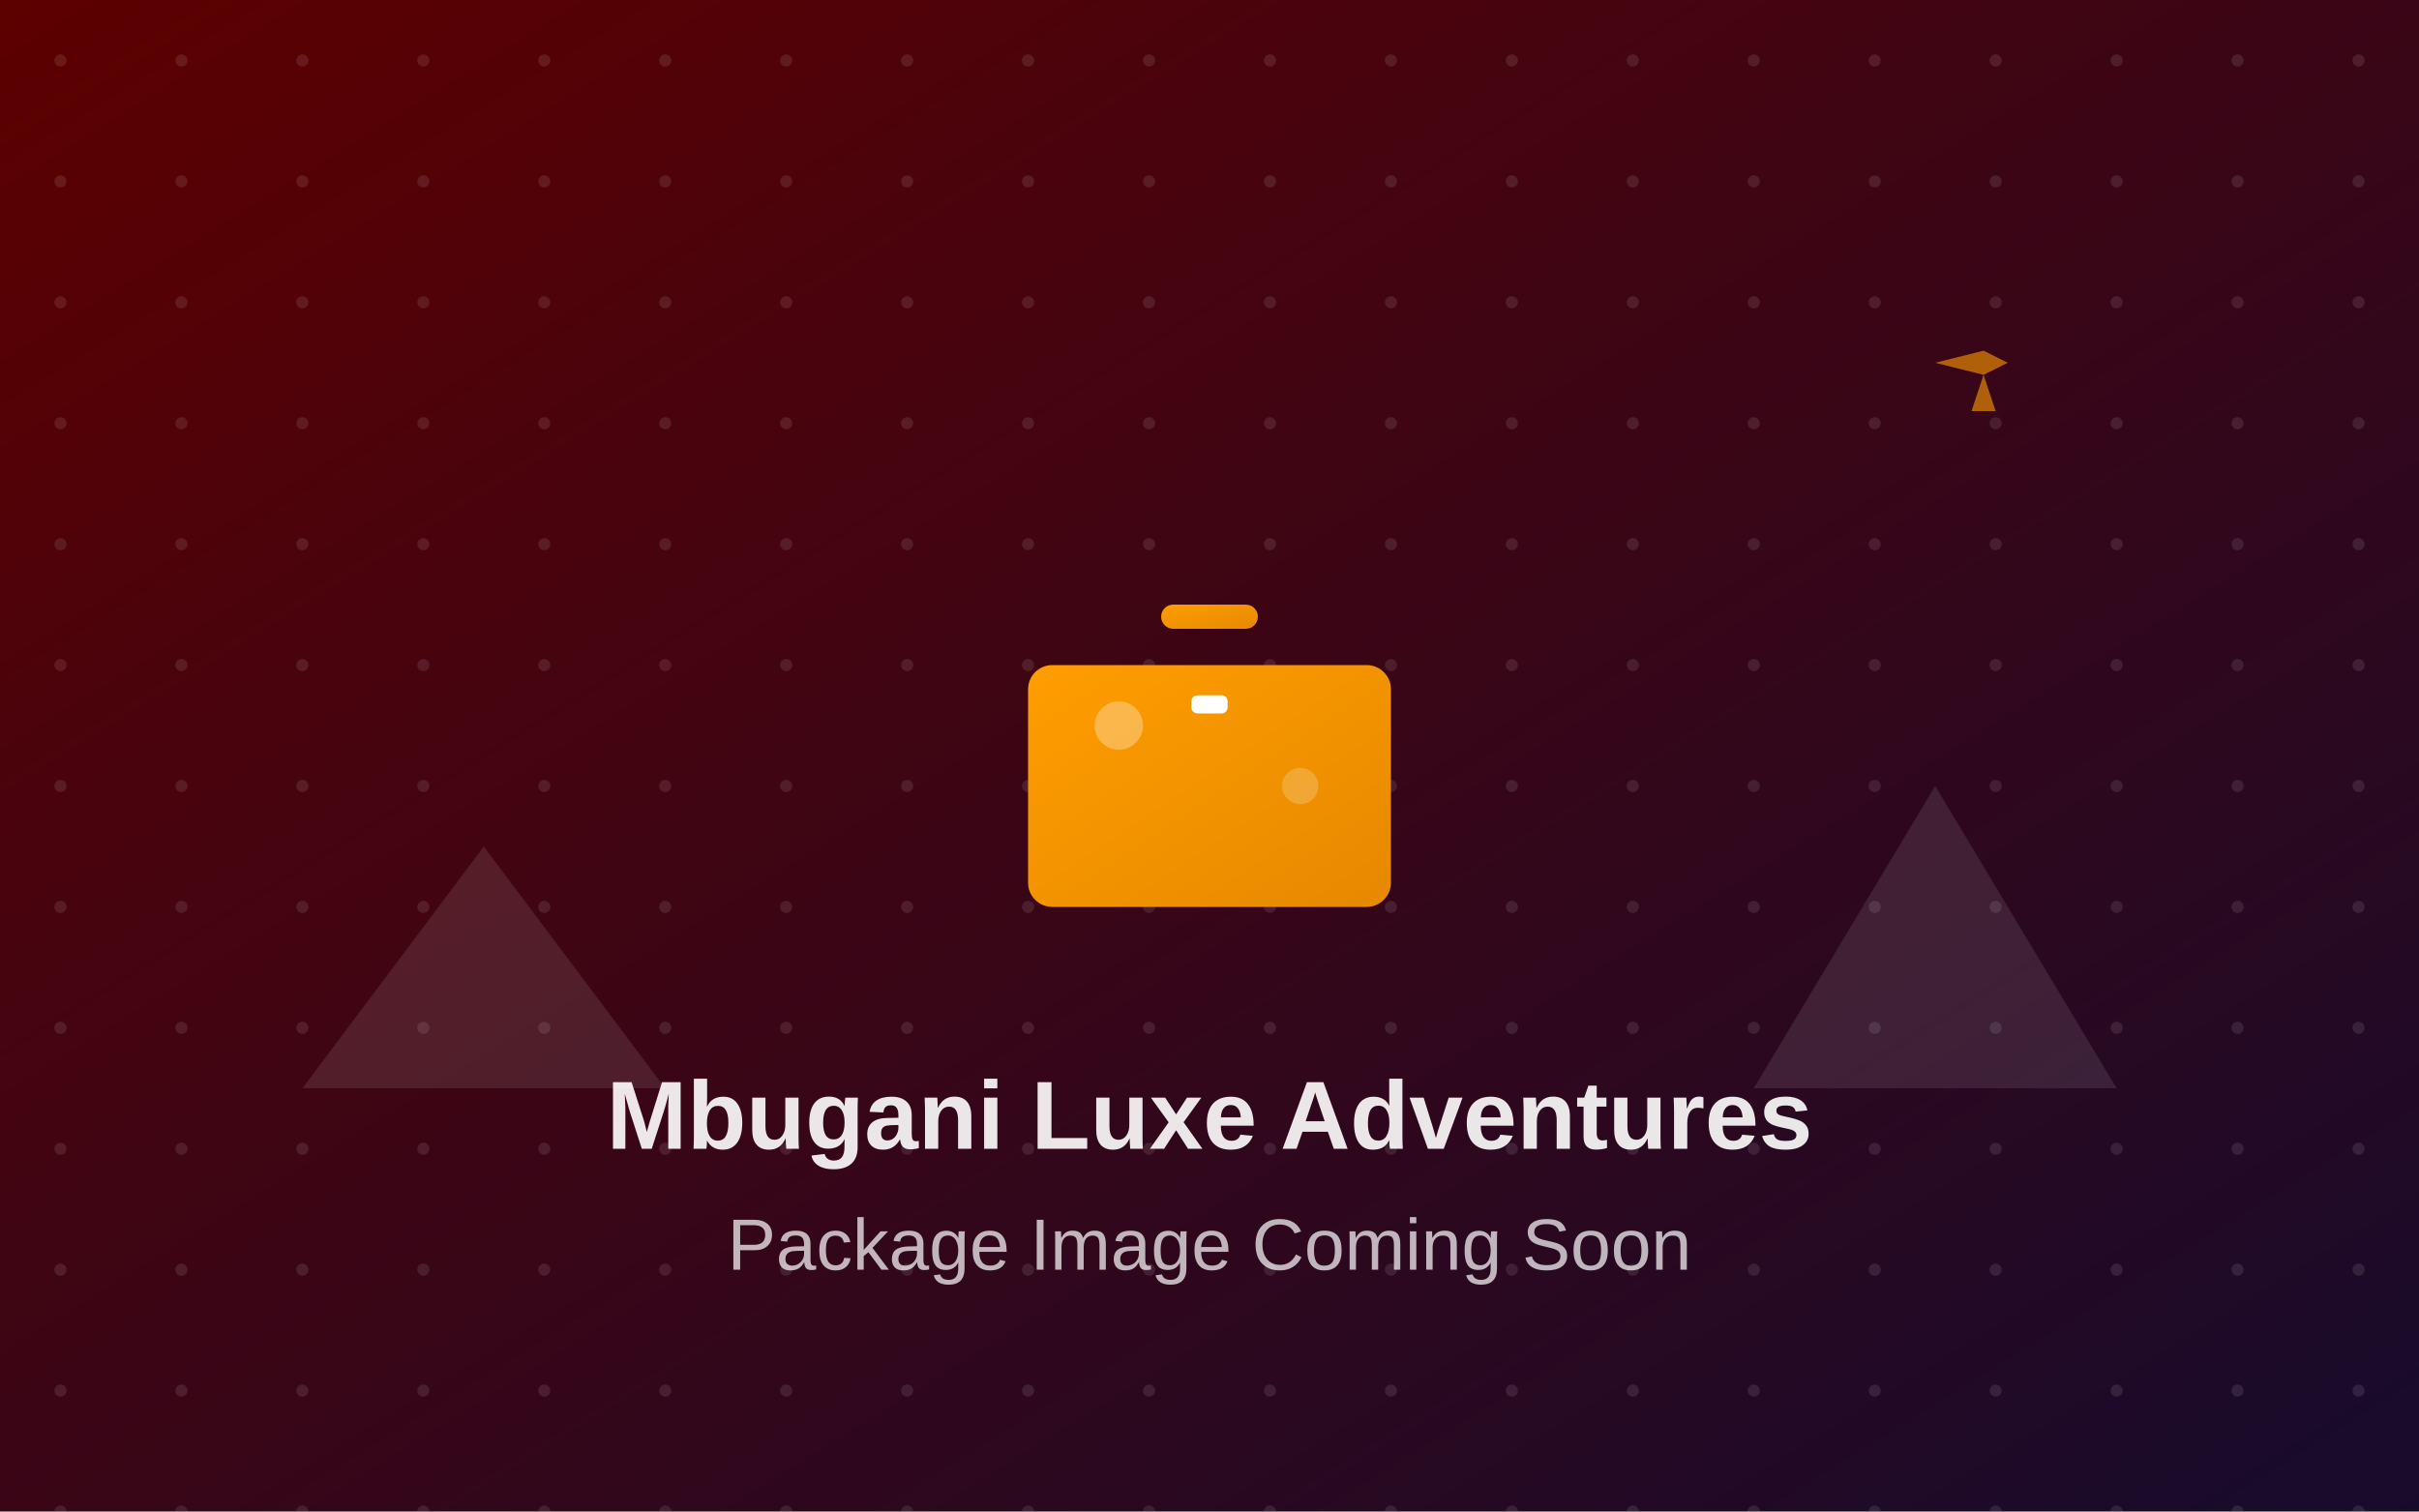
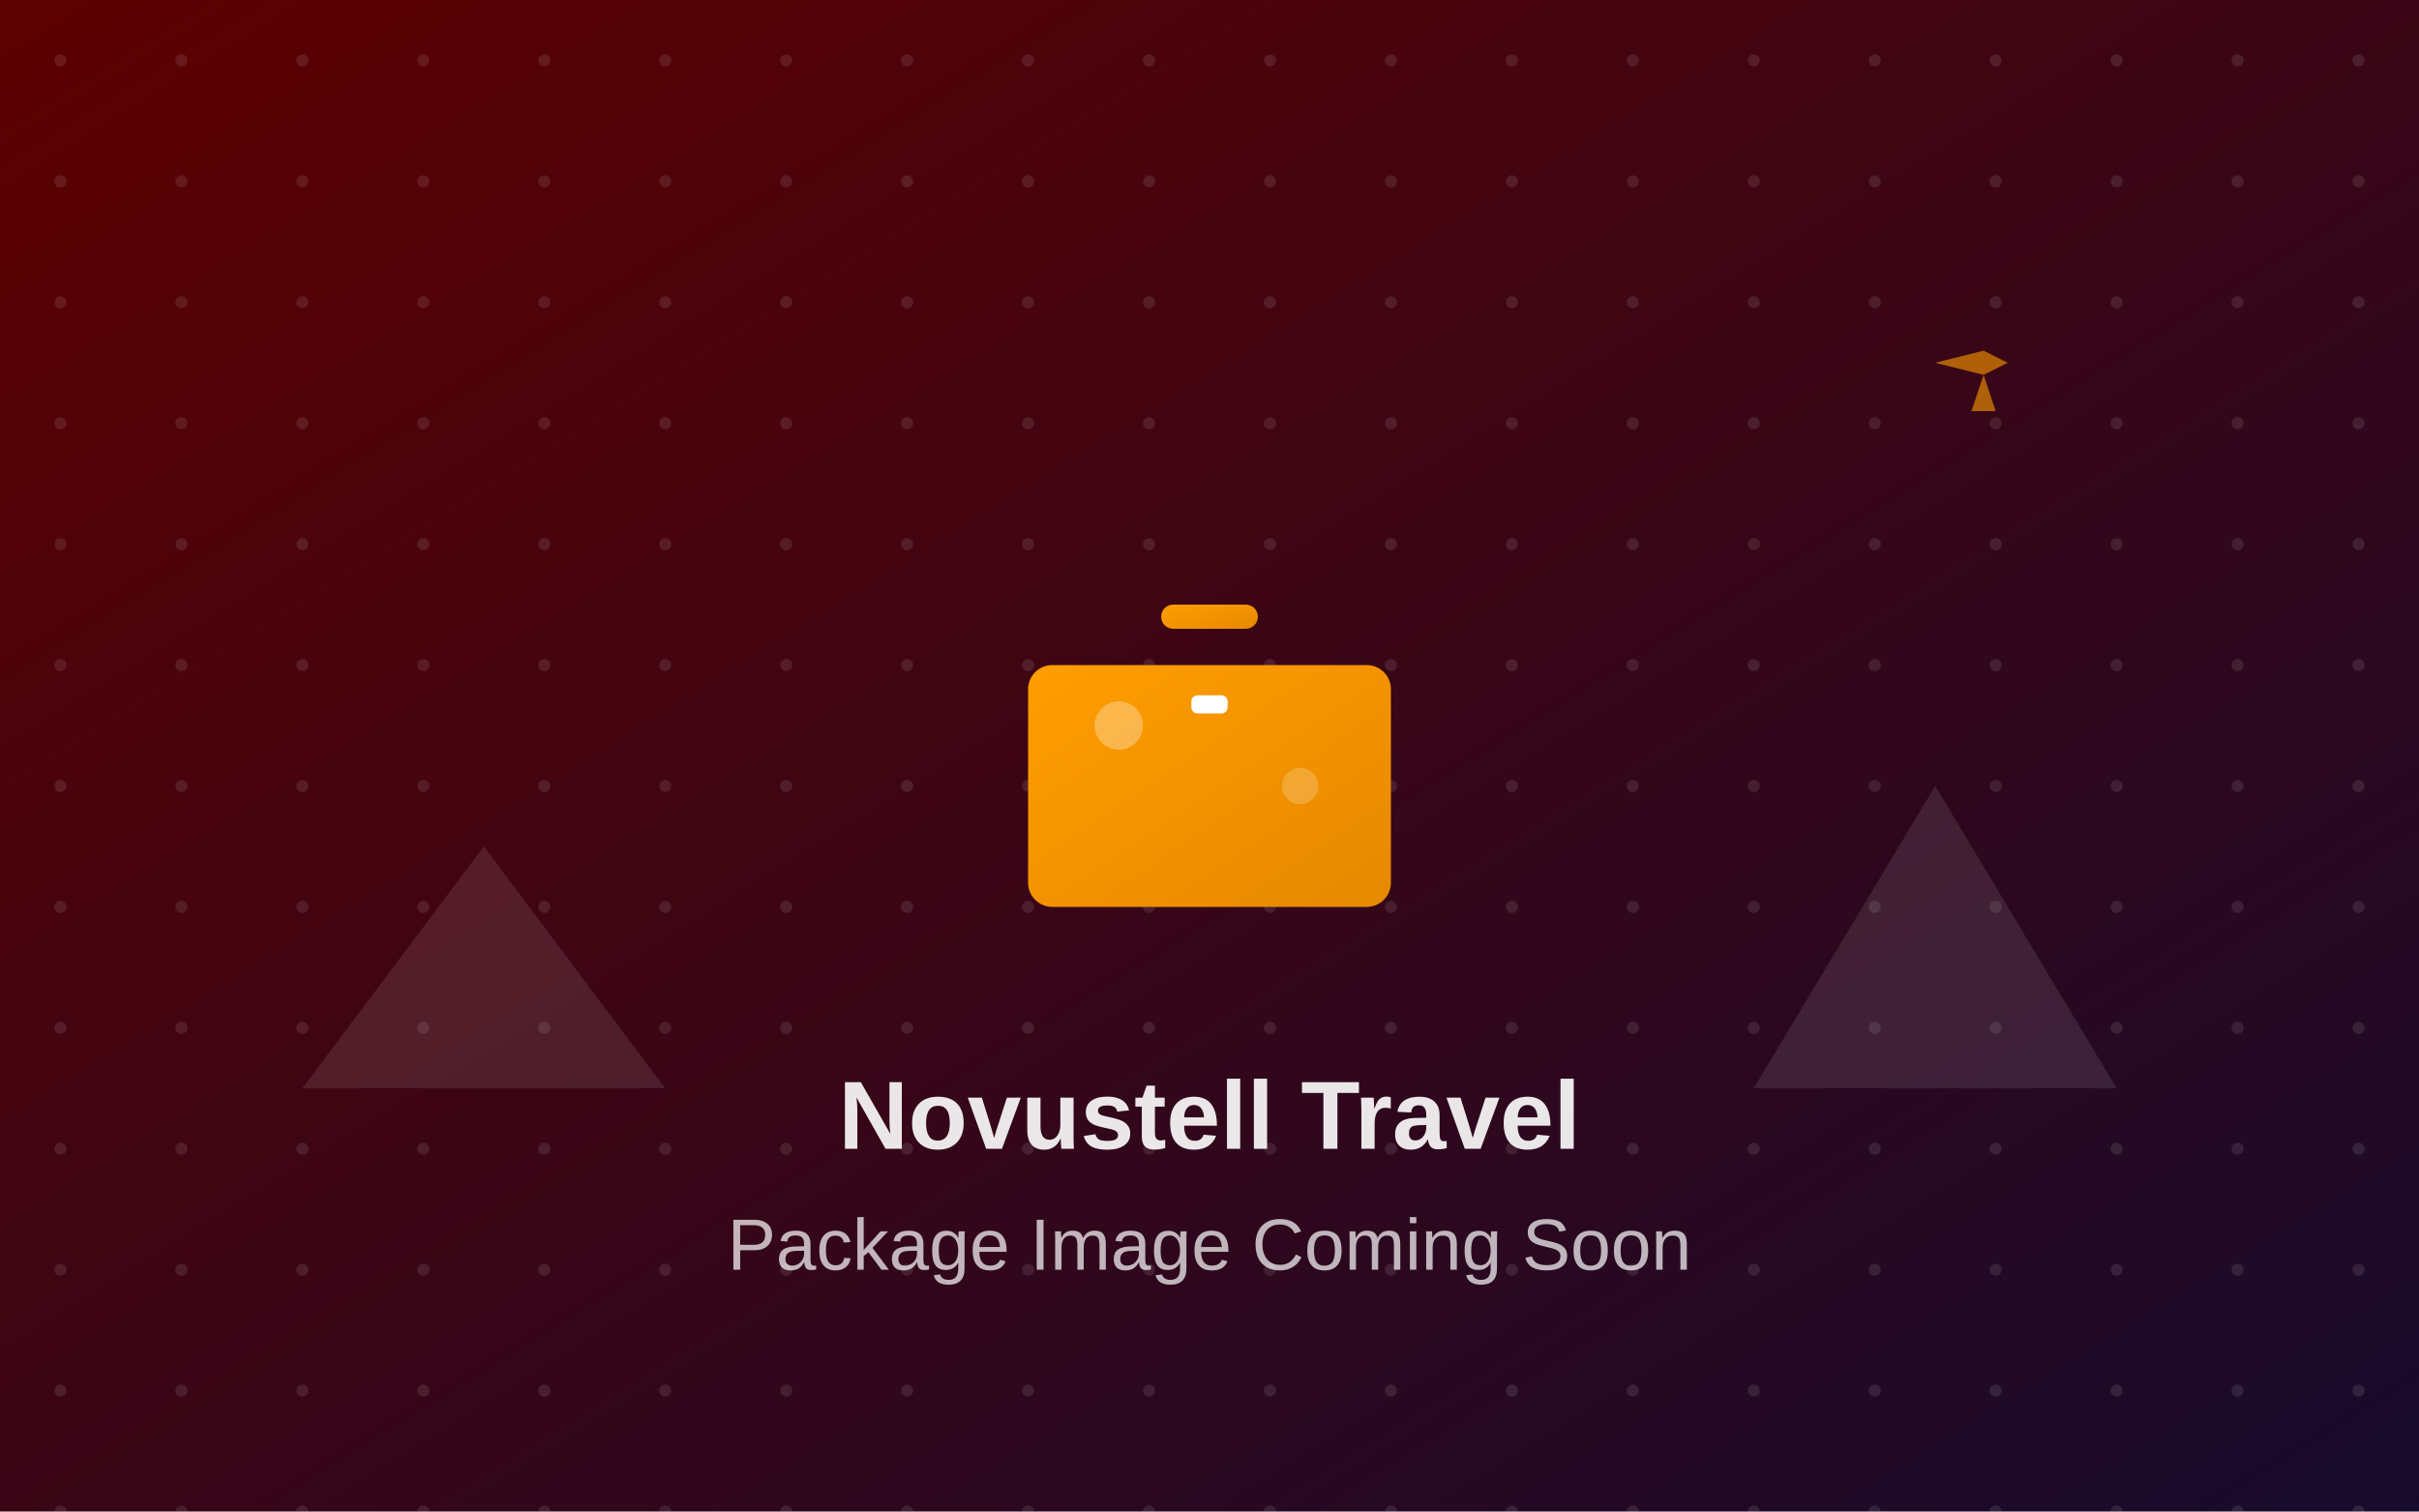
<svg xmlns="http://www.w3.org/2000/svg" width="400" height="250" viewBox="0 0 400 250">
  <defs>
    <linearGradient id="bgGradient" x1="0%" y1="0%" x2="100%" y2="100%">
      <stop offset="0%" style="stop-color:#5d0000;stop-opacity:1" />
      <stop offset="100%" style="stop-color:#170b2c;stop-opacity:1" />
    </linearGradient>
    <linearGradient id="iconGradient" x1="0%" y1="0%" x2="100%" y2="100%">
      <stop offset="0%" style="stop-color:#ff9d00;stop-opacity:1" />
      <stop offset="100%" style="stop-color:#e68900;stop-opacity:1" />
    </linearGradient>
  </defs>
  <rect width="400" height="250" fill="url(#bgGradient)" />
  <pattern id="dots" x="0" y="0" width="20" height="20" patternUnits="userSpaceOnUse">
    <circle cx="10" cy="10" r="1" fill="rgba(255,255,255,0.1)" />
  </pattern>
  <rect width="400" height="250" fill="url(#dots)" />
  <g transform="translate(200, 125)">
    <rect x="-30" y="-15" width="60" height="40" rx="4" fill="url(#iconGradient)" />
    <rect x="-8" y="-25" width="16" height="4" rx="2" fill="url(#iconGradient)" />
    <rect x="-3" y="-10" width="6" height="3" rx="1" fill="#ffffff" />
    <circle cx="-15" cy="-5" r="4" fill="rgba(255,255,255,0.3)" />
    <circle cx="15" cy="5" r="3" fill="rgba(255,255,255,0.2)" />
  </g>
  <polygon points="50,180 80,140 110,180" fill="rgba(255,255,255,0.1)" />
  <polygon points="290,180 320,130 350,180" fill="rgba(255,255,255,0.1)" />
  <g transform="translate(320, 60)">
    <path d="M0,0 L8,2 L12,0 L8,-2 Z M8,2 L6,8 L10,8 Z" fill="rgba(255,157,0,0.6)" />
  </g>
  <text x="200" y="190" text-anchor="middle" fill="rgba(255,255,255,0.9)" font-family="Arial, sans-serif" font-size="16" font-weight="600">
-     Mbugani Luxe Adventures
+     Novustell Travel
  </text>
  <text x="200" y="210" text-anchor="middle" fill="rgba(255,255,255,0.7)" font-family="Arial, sans-serif" font-size="12">
    Package Image Coming Soon
  </text>
</svg>
